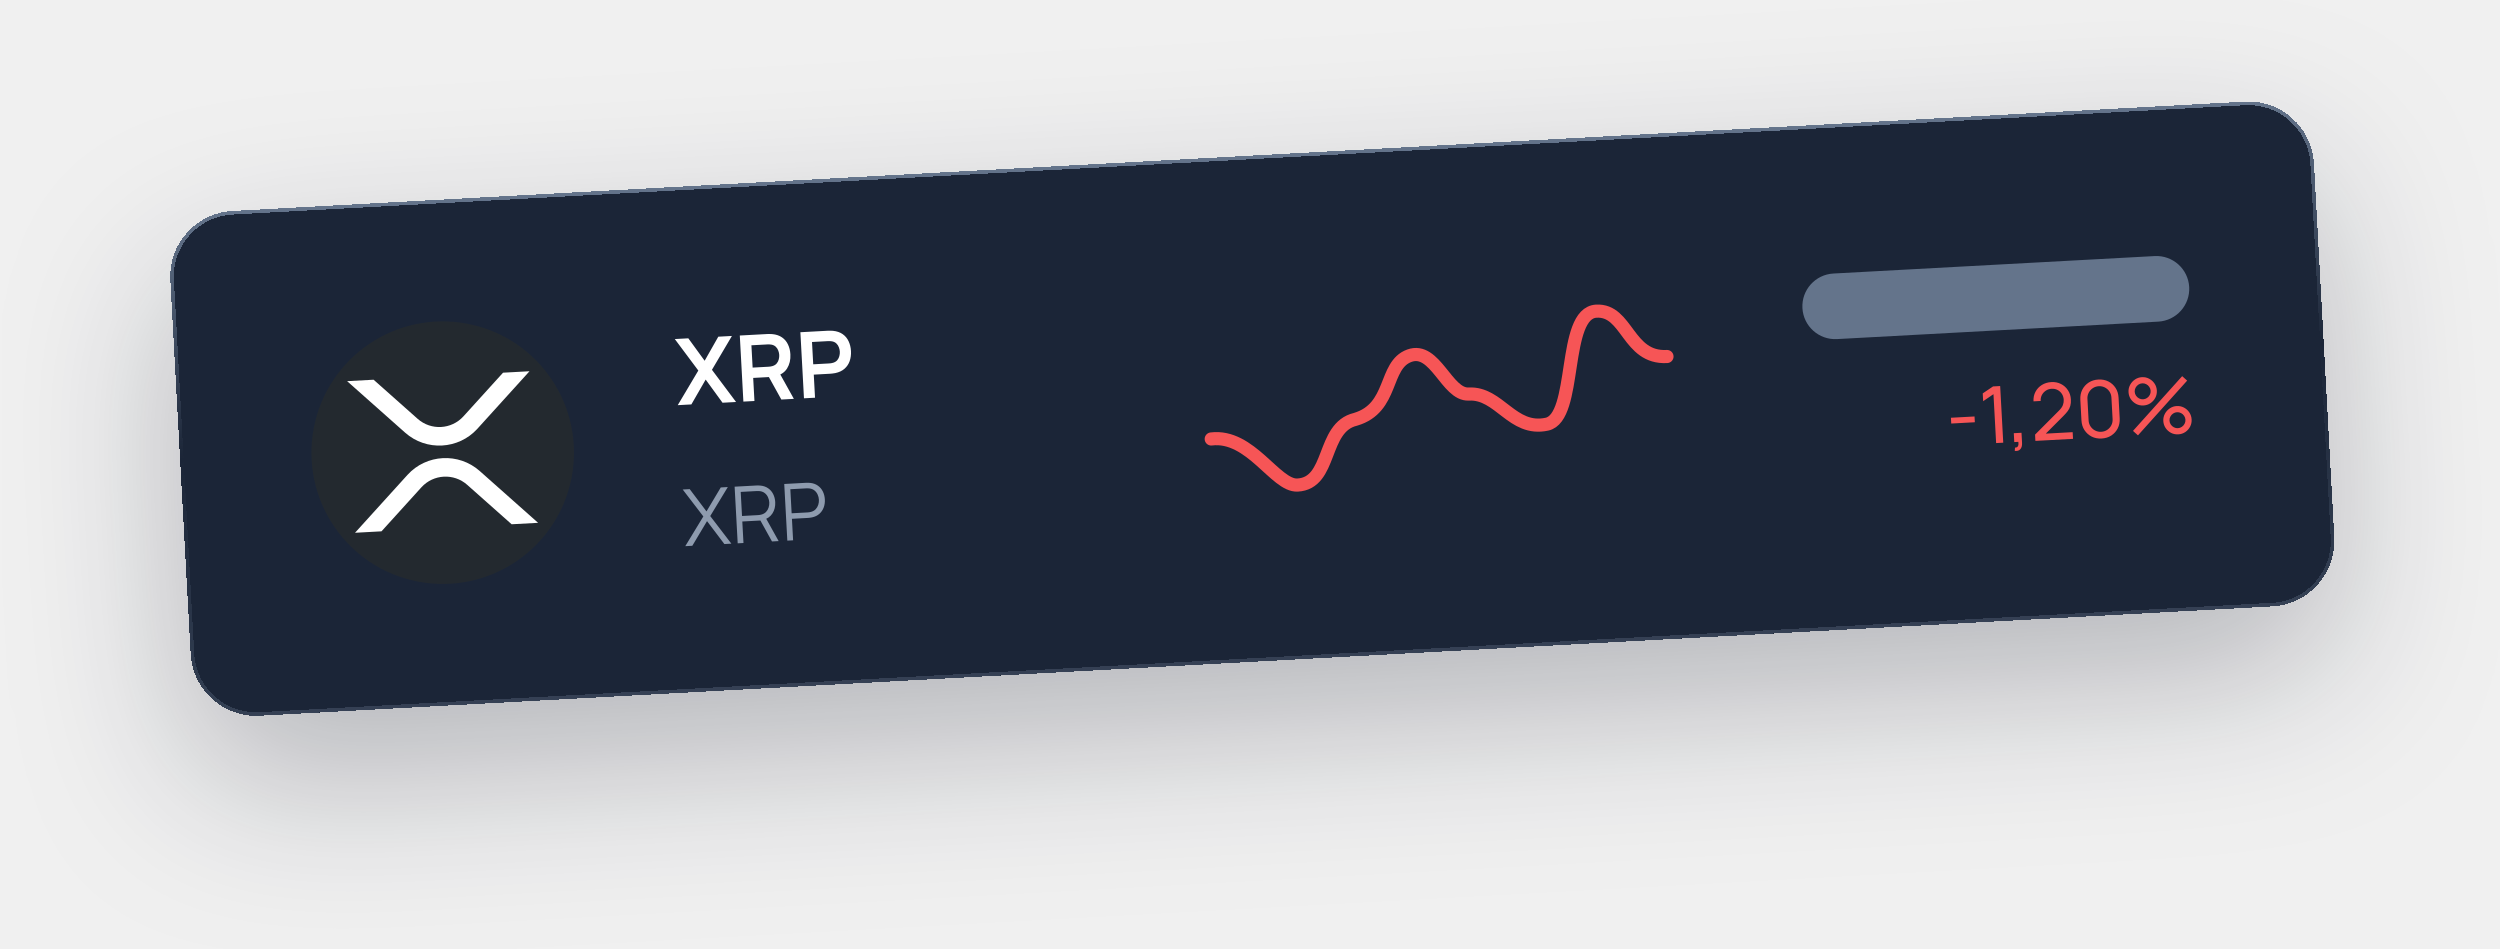
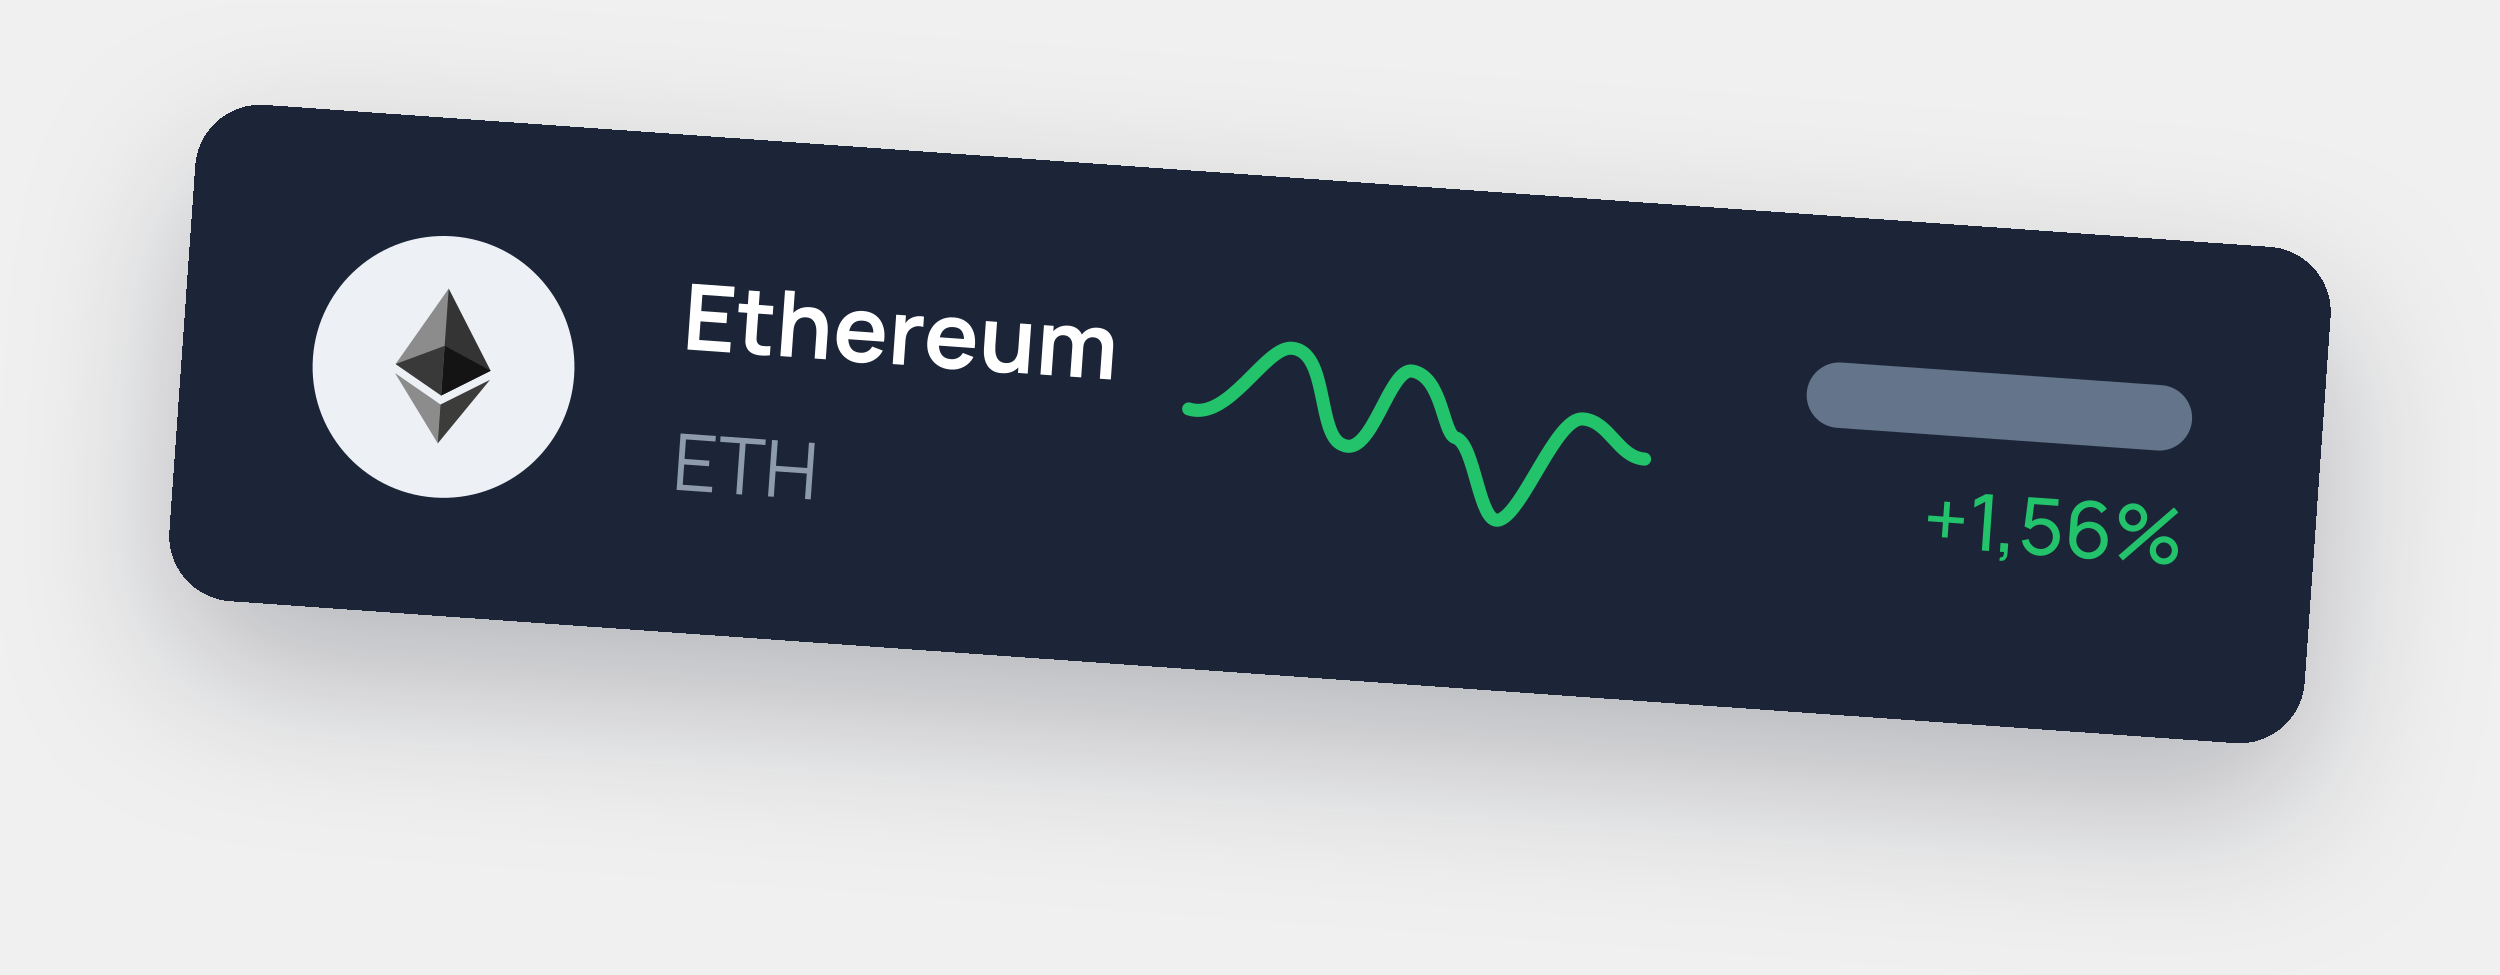
- <svg xmlns="http://www.w3.org/2000/svg" width="348" height="132" viewBox="0 0 348 132" fill="none">
-   <g filter="url(#filter0_d_5100_42221)">
-     <rect x="23.215" y="29.863" width="298.836" height="70.368" rx="9.139" transform="rotate(-3.11 23.2148 29.8625)" fill="#1B2537" shape-rendering="crispEdges" />
-     <rect x="23.478" y="30.099" width="298.336" height="69.868" rx="8.889" transform="rotate(-3.11 23.478 30.0986)" stroke="url(#paint0_linear_5100_42221)" stroke-width="0.5" shape-rendering="crispEdges" />
-     <path d="M79.569 66.465C77.662 76.374 68.082 82.862 58.17 80.956C48.262 79.049 41.773 69.469 43.681 59.56C45.586 49.65 55.167 43.161 65.076 45.067C74.987 46.974 81.475 56.555 79.569 66.465L79.569 66.465L79.569 66.465Z" fill="#23292F" />
-     <path d="M70.023 51.878L73.706 51.678L66.453 59.683C63.826 62.58 59.326 62.825 56.398 60.229L48.318 53.057L52.004 52.857L58.141 58.305C60.001 59.949 62.837 59.795 64.508 57.959L70.023 51.878Z" fill="white" />
-     <path d="M53.104 73.961L49.418 74.162L56.718 66.107C59.345 63.209 63.846 62.965 66.773 65.56L74.903 72.777L71.219 72.977L65.03 67.484C63.17 65.841 60.334 65.995 58.663 67.83L53.104 73.961Z" fill="white" />
-     <path d="M94.341 56.399L97.206 51.58L93.931 47.196L95.815 47.094L98.087 50.218L99.987 46.867L101.884 46.764L99.103 51.477L102.46 55.958L100.576 56.06L98.229 52.837L96.239 56.296L94.341 56.399ZM103.479 55.903L102.98 46.704L106.78 46.498C106.87 46.493 106.985 46.491 107.126 46.492C107.267 46.489 107.397 46.494 107.518 46.509C108.054 46.561 108.502 46.714 108.862 46.968C109.226 47.221 109.503 47.552 109.691 47.961C109.884 48.364 109.994 48.82 110.022 49.327C110.063 50.076 109.908 50.731 109.558 51.293C109.209 51.85 108.645 52.214 107.869 52.384L107.214 52.477L104.844 52.606L105.019 55.819L103.479 55.903ZM108.762 55.616L106.744 51.971L108.291 51.541L110.506 55.521L108.762 55.616ZM104.766 51.169L106.963 51.049C107.049 51.045 107.144 51.035 107.25 51.021C107.356 51.007 107.453 50.984 107.541 50.954C107.793 50.876 107.987 50.752 108.123 50.583C108.264 50.413 108.358 50.224 108.406 50.017C108.459 49.809 108.48 49.607 108.47 49.411C108.459 49.215 108.416 49.017 108.341 48.816C108.27 48.61 108.156 48.431 107.998 48.277C107.844 48.123 107.638 48.021 107.379 47.971C107.288 47.95 107.19 47.941 107.083 47.942C106.976 47.94 106.88 47.94 106.795 47.945L104.597 48.064L104.766 51.169ZM111.913 55.444L111.413 46.246L115.214 46.04C115.303 46.035 115.419 46.033 115.56 46.034C115.7 46.03 115.831 46.036 115.951 46.051C116.488 46.103 116.936 46.256 117.296 46.51C117.66 46.763 117.936 47.094 118.125 47.502C118.318 47.906 118.428 48.361 118.456 48.868C118.483 49.371 118.423 49.835 118.275 50.262C118.127 50.684 117.886 51.041 117.552 51.333C117.221 51.624 116.795 51.824 116.271 51.934C116.153 51.958 116.021 51.977 115.877 51.994C115.737 52.01 115.624 52.02 115.539 52.025L113.278 52.148L113.452 55.361L111.913 55.444ZM113.2 50.711L115.397 50.591C115.482 50.587 115.578 50.577 115.684 50.563C115.79 50.548 115.887 50.526 115.975 50.496C116.227 50.418 116.421 50.294 116.557 50.125C116.697 49.955 116.792 49.766 116.84 49.558C116.893 49.35 116.914 49.148 116.903 48.953C116.893 48.757 116.85 48.558 116.775 48.357C116.704 48.152 116.59 47.972 116.432 47.819C116.278 47.665 116.072 47.563 115.813 47.513C115.722 47.492 115.623 47.482 115.517 47.484C115.41 47.481 115.314 47.482 115.228 47.487L113.031 47.606L113.2 50.711Z" fill="white" />
-     <path d="M95.389 76.027L97.905 71.887L95.032 68.139L96.007 68.086L98.344 71.188L100.332 67.851L101.312 67.797L98.863 71.835L101.806 75.678L100.832 75.731L98.418 72.54L96.37 75.973L95.389 76.027ZM102.687 75.63L102.259 67.746L105.303 67.581C105.38 67.576 105.466 67.575 105.561 67.578C105.66 67.576 105.759 67.581 105.858 67.594C106.274 67.634 106.631 67.759 106.928 67.97C107.228 68.177 107.461 68.446 107.625 68.778C107.793 69.109 107.888 69.481 107.911 69.894C107.943 70.488 107.814 71.013 107.524 71.469C107.234 71.924 106.8 72.224 106.222 72.368L105.946 72.449L103.329 72.591L103.492 75.586L102.687 75.63ZM107.462 75.371L105.732 72.247L106.488 71.909L108.387 75.32L107.462 75.371ZM103.288 71.825L105.505 71.704C105.571 71.701 105.647 71.693 105.735 71.681C105.822 71.669 105.907 71.652 105.99 71.629C106.257 71.556 106.471 71.432 106.634 71.259C106.8 71.085 106.919 70.883 106.991 70.652C107.066 70.421 107.097 70.183 107.084 69.938C107.071 69.694 107.014 69.461 106.914 69.239C106.818 69.014 106.678 68.824 106.493 68.669C106.313 68.514 106.086 68.415 105.813 68.371C105.728 68.357 105.641 68.351 105.554 68.352C105.466 68.35 105.389 68.35 105.323 68.354L103.106 68.474L103.288 71.825ZM109.595 75.255L109.167 67.371L112.211 67.205C112.288 67.201 112.374 67.2 112.469 67.202C112.568 67.201 112.667 67.206 112.767 67.219C113.182 67.259 113.539 67.384 113.836 67.595C114.136 67.802 114.369 68.071 114.533 68.402C114.701 68.734 114.796 69.106 114.819 69.518C114.841 69.927 114.787 70.305 114.655 70.653C114.524 71 114.321 71.295 114.044 71.537C113.772 71.775 113.433 71.936 113.027 72.021C112.93 72.041 112.832 72.057 112.734 72.07C112.639 72.082 112.553 72.09 112.477 72.094L110.237 72.216L110.4 75.211L109.595 75.255ZM110.196 71.45L112.413 71.329C112.479 71.326 112.555 71.318 112.643 71.306C112.73 71.294 112.815 71.276 112.898 71.253C113.165 71.18 113.38 71.057 113.542 70.883C113.708 70.71 113.827 70.507 113.899 70.276C113.974 70.045 114.005 69.808 113.992 69.563C113.979 69.319 113.922 69.085 113.822 68.864C113.726 68.638 113.586 68.448 113.402 68.294C113.221 68.139 112.994 68.039 112.721 67.996C112.636 67.982 112.55 67.976 112.462 67.977C112.374 67.974 112.297 67.975 112.231 67.978L110.014 68.099L110.196 71.45Z" fill="#8E9BAE" />
-     <path d="M168.602 61.105C174.084 60.416 177.545 67.676 180.603 67.521C185.496 67.272 183.915 59.491 188.691 58.367C194.041 56.78 192.575 50.832 196.183 49.516C199.791 48.199 201.388 55.017 204.445 54.851C208.726 54.619 210.48 60.093 215.329 59.046C219.642 58.116 217.401 43.567 222.217 43.312C226.563 43.083 226.541 49.926 232.044 49.627" stroke="#F65556" stroke-width="1.828" stroke-linecap="round" />
-     <rect x="250.649" y="38.323" width="53.919" height="9.139" rx="4.569" transform="rotate(-3.11 250.649 38.3232)" fill="#64748B" />
-     <path d="M271.613 58.956L271.569 58.151L274.854 57.973L274.898 58.778L271.613 58.956ZM277.861 61.675L277.491 54.87L276.056 55.848L275.997 54.759L277.432 53.791L278.423 53.737L278.852 61.621L277.861 61.675ZM280.454 62.764L280.489 62.307C280.643 62.309 280.757 62.274 280.83 62.2C280.902 62.127 280.947 62.029 280.962 61.908C280.977 61.786 280.974 61.653 280.951 61.507L280.387 61.538L280.32 60.301L281.393 60.242L281.469 61.644C281.49 62.027 281.411 62.321 281.232 62.525C281.056 62.728 280.797 62.808 280.454 62.764ZM283.325 61.373L283.283 60.497L286.611 57.158C286.888 56.88 287.07 56.621 287.156 56.382C287.245 56.139 287.283 55.894 287.27 55.645C287.253 55.342 287.169 55.072 287.017 54.835C286.865 54.598 286.665 54.415 286.416 54.286C286.171 54.157 285.897 54.1 285.594 54.116C285.28 54.133 285.005 54.224 284.769 54.386C284.532 54.546 284.349 54.752 284.22 55.004C284.095 55.256 284.042 55.526 284.061 55.814L283.064 55.868C283.037 55.372 283.129 54.928 283.338 54.536C283.547 54.14 283.843 53.824 284.225 53.587C284.611 53.346 285.056 53.212 285.56 53.185C286.049 53.158 286.493 53.248 286.892 53.453C287.291 53.654 287.613 53.943 287.856 54.318C288.104 54.688 288.24 55.117 288.267 55.602C288.285 55.945 288.258 56.245 288.184 56.502C288.114 56.758 287.995 56.999 287.828 57.224C287.66 57.445 287.448 57.684 287.191 57.94L284.426 60.709L284.282 60.387L288.514 60.157L288.565 61.088L283.325 61.373ZM292.545 61.042C292.034 61.07 291.571 60.98 291.157 60.772C290.747 60.56 290.414 60.261 290.159 59.876C289.907 59.487 289.767 59.037 289.739 58.526L289.582 55.635C289.555 55.124 289.645 54.661 289.853 54.248C290.065 53.833 290.363 53.5 290.749 53.249C291.138 52.997 291.588 52.857 292.099 52.83C292.61 52.802 293.072 52.892 293.486 53.1C293.9 53.308 294.233 53.607 294.485 53.996C294.737 54.385 294.876 54.835 294.904 55.346L295.061 58.237C295.089 58.748 294.999 59.21 294.791 59.624C294.582 60.035 294.284 60.367 293.895 60.623C293.506 60.875 293.056 61.014 292.545 61.042ZM292.494 60.106C292.804 60.089 293.081 59.999 293.325 59.836C293.569 59.672 293.759 59.461 293.895 59.201C294.03 58.937 294.09 58.652 294.073 58.345L293.91 55.34C293.893 55.029 293.803 54.752 293.64 54.508C293.476 54.265 293.265 54.075 293.005 53.939C292.745 53.803 292.459 53.743 292.149 53.76C291.843 53.777 291.566 53.867 291.318 54.031C291.075 54.194 290.885 54.406 290.749 54.666C290.613 54.925 290.553 55.211 290.57 55.521L290.733 58.527C290.75 58.833 290.84 59.11 291.004 59.358C291.167 59.602 291.379 59.791 291.639 59.927C291.902 60.063 292.187 60.123 292.494 60.106ZM297.606 60.602L296.913 59.981L303.758 52.361L304.451 52.982L297.606 60.602ZM303.21 60.463C302.849 60.482 302.514 60.413 302.205 60.254C301.9 60.091 301.649 59.867 301.454 59.581C301.259 59.291 301.152 58.964 301.132 58.599C301.113 58.241 301.186 57.908 301.352 57.598C301.519 57.289 301.746 57.037 302.036 56.842C302.326 56.647 302.646 56.54 302.996 56.521C303.357 56.501 303.693 56.572 304.002 56.735C304.31 56.894 304.561 57.118 304.752 57.408C304.947 57.694 305.054 58.02 305.074 58.385C305.094 58.75 305.023 59.087 304.86 59.396C304.701 59.701 304.477 59.951 304.187 60.146C303.897 60.338 303.572 60.443 303.21 60.463ZM303.164 59.603C303.364 59.592 303.546 59.531 303.708 59.42C303.874 59.308 304.002 59.166 304.091 58.993C304.184 58.819 304.225 58.632 304.215 58.431C304.204 58.231 304.143 58.049 304.031 57.887C303.923 57.72 303.781 57.593 303.604 57.504C303.431 57.41 303.243 57.369 303.043 57.38C302.842 57.391 302.66 57.452 302.498 57.564C302.336 57.671 302.208 57.814 302.115 57.991C302.022 58.164 301.981 58.351 301.992 58.552C302.003 58.753 302.064 58.934 302.175 59.097C302.286 59.259 302.429 59.387 302.602 59.48C302.776 59.573 302.963 59.614 303.164 59.603ZM298.368 56.443C298.007 56.462 297.672 56.393 297.363 56.234C297.054 56.071 296.802 55.847 296.607 55.561C296.415 55.271 296.31 54.944 296.29 54.579C296.271 54.221 296.344 53.888 296.51 53.578C296.676 53.269 296.904 53.017 297.194 52.822C297.483 52.627 297.803 52.52 298.154 52.501C298.515 52.481 298.849 52.552 299.154 52.715C299.463 52.874 299.715 53.098 299.91 53.388C300.105 53.674 300.212 53.999 300.232 54.364C300.252 54.73 300.181 55.066 300.018 55.376C299.855 55.681 299.629 55.931 299.339 56.126C299.053 56.318 298.729 56.423 298.368 56.443ZM298.321 55.583C298.522 55.572 298.704 55.511 298.866 55.4C299.032 55.288 299.16 55.146 299.249 54.972C299.342 54.799 299.383 54.612 299.372 54.411C299.362 54.21 299.3 54.029 299.189 53.867C299.081 53.7 298.939 53.573 298.762 53.483C298.588 53.39 298.401 53.349 298.201 53.36C298 53.371 297.818 53.432 297.656 53.543C297.493 53.651 297.366 53.794 297.273 53.971C297.18 54.144 297.139 54.331 297.15 54.532C297.16 54.733 297.222 54.914 297.333 55.077C297.444 55.239 297.587 55.367 297.76 55.46C297.934 55.553 298.121 55.594 298.321 55.583Z" fill="#F65556" />
+ <svg xmlns="http://www.w3.org/2000/svg" width="349" height="136" viewBox="0 0 349 136" fill="none">
+   <g filter="url(#filter0_d_4140_74220)">
+     <rect x="27.905" y="14" width="298.836" height="69.454" rx="9.139" transform="rotate(4.05 27.9053 14)" fill="#1B2537" shape-rendering="crispEdges" />
+     <circle cx="61.916" cy="51.222" r="18.277" transform="rotate(4.05 61.9163 51.2221)" fill="#EDF0F4" />
+     <path d="M62.641 40.28L62.461 40.762L61.449 55.056L61.584 55.211L68.497 51.759L62.641 40.28Z" fill="#343434" />
+     <path d="M62.641 40.279L55.226 50.819L61.584 55.211L62.075 48.273L62.641 40.279Z" fill="#8C8C8C" />
+     <path d="M61.495 56.467L61.406 56.561L61.045 61.653L61.11 61.898L68.412 53.017L61.495 56.467Z" fill="#3C3C3B" />
+     <path d="M61.11 61.897L61.495 56.467L55.137 52.077L61.11 61.897Z" fill="#8C8C8C" />
+     <path d="M61.584 55.211L68.497 51.759L62.075 48.273L61.584 55.211Z" fill="#141414" />
+     <path d="M55.226 50.819L61.584 55.211L62.075 48.273L55.226 50.819Z" fill="#393939" />
+     <path d="M95.968 48.793L96.618 39.605L102.553 40.025L102.451 41.467L98.054 41.156L97.894 43.421L101.525 43.678L101.423 45.12L97.792 44.863L97.608 47.46L102.004 47.772L101.902 49.214L95.968 48.793ZM107.472 49.608C107.011 49.661 106.562 49.665 106.125 49.622C105.691 49.582 105.308 49.476 104.974 49.303C104.64 49.125 104.395 48.866 104.24 48.526C104.104 48.217 104.042 47.907 104.056 47.596C104.069 47.285 104.09 46.934 104.117 46.542L104.542 40.55L106.073 40.659L105.655 46.561C105.636 46.838 105.621 47.081 105.61 47.289C105.604 47.498 105.636 47.672 105.708 47.809C105.843 48.075 106.078 48.235 106.412 48.289C106.746 48.342 107.13 48.352 107.564 48.319L107.472 49.608ZM103.07 43.582L103.155 42.376L107.96 42.716L107.875 43.922L103.07 43.582ZM113.721 50.05L113.956 46.732C113.971 46.515 113.974 46.274 113.962 46.008C113.951 45.742 113.899 45.484 113.806 45.234C113.717 44.98 113.569 44.766 113.364 44.593C113.162 44.421 112.878 44.322 112.512 44.296C112.317 44.282 112.121 44.3 111.925 44.35C111.729 44.401 111.547 44.499 111.378 44.645C111.214 44.787 111.076 44.991 110.963 45.257C110.85 45.518 110.779 45.86 110.749 46.281L109.864 45.827C109.906 45.24 110.056 44.716 110.316 44.255C110.579 43.795 110.942 43.441 111.404 43.191C111.867 42.937 112.421 42.833 113.068 42.879C113.579 42.915 113.994 43.03 114.313 43.224C114.633 43.418 114.882 43.653 115.059 43.931C115.236 44.208 115.36 44.499 115.433 44.804C115.505 45.108 115.545 45.395 115.552 45.665C115.563 45.931 115.562 46.147 115.551 46.313L115.278 50.161L113.721 50.05ZM108.942 49.712L109.592 40.523L110.964 40.62L110.622 45.457L110.807 45.47L110.499 49.822L108.942 49.712ZM120.063 50.692C119.365 50.642 118.763 50.448 118.257 50.109C117.751 49.769 117.368 49.321 117.108 48.764C116.853 48.207 116.75 47.58 116.799 46.882C116.852 46.129 117.043 45.486 117.372 44.954C117.7 44.417 118.133 44.014 118.669 43.744C119.206 43.474 119.812 43.363 120.489 43.411C121.203 43.462 121.798 43.673 122.272 44.044C122.75 44.411 123.089 44.908 123.288 45.533C123.488 46.159 123.528 46.882 123.41 47.703L121.885 47.595L121.925 47.033C121.974 46.285 121.881 45.728 121.646 45.366C121.411 45.003 121.014 44.801 120.457 44.762C119.827 44.717 119.346 44.88 119.012 45.25C118.678 45.615 118.485 46.172 118.432 46.921C118.382 47.618 118.497 48.17 118.776 48.574C119.055 48.979 119.489 49.202 120.076 49.243C120.454 49.27 120.786 49.21 121.07 49.064C121.358 48.913 121.588 48.684 121.76 48.375L123.246 48.942C122.938 49.544 122.496 49.998 121.918 50.304C121.345 50.609 120.727 50.739 120.063 50.692ZM117.916 47.314L117.999 46.153L122.74 46.488L122.658 47.65L117.916 47.314ZM124.621 50.822L125.109 43.931L126.468 44.027L126.349 45.705L126.198 45.476C126.3 45.253 126.427 45.052 126.581 44.875C126.739 44.694 126.922 44.548 127.131 44.439C127.309 44.337 127.503 44.26 127.712 44.211C127.925 44.158 128.14 44.132 128.358 44.135C128.576 44.133 128.786 44.157 128.988 44.205L128.887 45.641C128.687 45.567 128.452 45.531 128.182 45.533C127.917 45.536 127.674 45.594 127.452 45.706C127.231 45.806 127.046 45.94 126.897 46.109C126.753 46.279 126.641 46.476 126.561 46.701C126.481 46.922 126.432 47.164 126.413 47.428L126.165 50.931L124.621 50.822ZM132.713 51.587C132.015 51.538 131.413 51.344 130.907 51.004C130.401 50.665 130.018 50.217 129.758 49.66C129.503 49.103 129.4 48.476 129.449 47.778C129.502 47.025 129.693 46.382 130.022 45.85C130.35 45.313 130.783 44.91 131.319 44.64C131.856 44.37 132.462 44.259 133.139 44.307C133.853 44.357 134.448 44.568 134.922 44.94C135.4 45.307 135.739 45.803 135.938 46.429C136.138 47.054 136.179 47.778 136.061 48.599L134.535 48.491L134.575 47.929C134.624 47.18 134.531 46.624 134.296 46.261C134.061 45.898 133.664 45.697 133.107 45.658C132.478 45.613 131.996 45.776 131.662 46.145C131.328 46.511 131.135 47.068 131.082 47.816C131.032 48.514 131.147 49.065 131.426 49.47C131.706 49.874 132.139 50.097 132.726 50.139C133.104 50.166 133.436 50.106 133.72 49.959C134.008 49.809 134.238 49.579 134.41 49.271L135.896 49.838C135.588 50.44 135.146 50.894 134.568 51.199C133.995 51.505 133.377 51.635 132.713 51.587ZM130.566 48.21L130.649 47.048L135.39 47.384L135.308 48.545L130.566 48.21ZM139.841 52.099C139.331 52.062 138.915 51.948 138.596 51.754C138.276 51.56 138.027 51.325 137.85 51.047C137.673 50.769 137.549 50.478 137.476 50.174C137.404 49.87 137.362 49.584 137.351 49.319C137.344 49.049 137.347 48.831 137.359 48.665L137.631 44.817L139.188 44.927L138.953 48.246C138.938 48.458 138.936 48.7 138.947 48.97C138.958 49.236 139.008 49.496 139.097 49.75C139.19 50 139.338 50.212 139.539 50.384C139.745 50.557 140.031 50.656 140.397 50.682C140.592 50.696 140.788 50.678 140.984 50.628C141.18 50.577 141.36 50.481 141.524 50.339C141.693 50.193 141.833 49.986 141.946 49.721C142.059 49.455 142.13 49.114 142.16 48.697L143.045 49.151C143.003 49.738 142.851 50.262 142.587 50.722C142.328 51.182 141.967 51.539 141.504 51.793C141.042 52.043 140.488 52.144 139.841 52.099ZM142.108 52.06L142.259 49.923L142.074 49.91L142.41 45.156L143.955 45.265L143.467 52.157L142.108 52.06ZM153.536 52.87L153.832 48.683C153.866 48.211 153.775 47.835 153.559 47.555C153.344 47.27 153.037 47.114 152.637 47.085C152.39 47.068 152.165 47.11 151.961 47.211C151.758 47.307 151.591 47.462 151.46 47.675C151.33 47.884 151.254 48.14 151.233 48.442L150.579 47.991C150.608 47.515 150.744 47.103 150.987 46.757C151.234 46.407 151.552 46.143 151.94 45.965C152.329 45.787 152.753 45.715 153.213 45.747C153.974 45.801 154.541 46.072 154.912 46.56C155.289 47.044 155.45 47.659 155.398 48.403L155.074 52.978L153.536 52.87ZM145.247 52.283L145.735 45.391L147.094 45.487L146.943 47.625L147.134 47.638L146.797 52.392L145.247 52.283ZM149.401 52.577L149.696 48.41C149.73 47.929 149.639 47.547 149.424 47.262C149.209 46.977 148.9 46.821 148.496 46.792C148.104 46.764 147.78 46.876 147.523 47.127C147.27 47.379 147.128 47.719 147.098 48.149L146.441 47.641C146.473 47.194 146.612 46.8 146.858 46.458C147.105 46.116 147.423 45.857 147.811 45.679C148.205 45.497 148.635 45.423 149.103 45.456C149.618 45.493 150.04 45.634 150.369 45.879C150.702 46.121 150.941 46.437 151.084 46.828C151.232 47.215 151.289 47.644 151.256 48.116L150.932 52.685L149.401 52.577Z" fill="white" />
+     <path d="M94.452 68.391L95.01 60.515L99.932 60.863L99.877 61.634L95.759 61.343L95.566 64.067L99.028 64.312L98.974 65.083L95.511 64.838L95.311 67.676L99.429 67.968L99.374 68.739L94.452 68.391ZM102.785 68.981L103.288 61.876L100.537 61.681L100.592 60.91L106.898 61.356L106.844 62.127L104.093 61.933L103.589 69.038L102.785 68.981ZM107.218 69.295L107.775 61.418L108.579 61.475L108.328 65.025L112.682 65.333L112.933 61.784L113.732 61.84L113.174 69.716L112.375 69.66L112.627 66.105L108.273 65.796L108.022 69.352L107.218 69.295Z" fill="#8E9BAE" />
+     <path d="M165.943 57.087C171.518 58.864 176.592 48.348 180.32 48.612C185.539 48.981 183.79 60.744 187.44 62.107C191.513 64.049 193.914 51.184 197.195 51.805C201.414 52.604 201.389 60.582 203.187 61.106C205.98 61.92 206.433 73.478 209.307 72.578C212.644 71.532 217.222 58.219 220.95 58.483C224.678 58.747 225.85 63.827 229.579 64.091" stroke="#22C36B" stroke-width="1.828" stroke-linecap="round" />
+     <rect x="252.544" y="50.286" width="53.919" height="9.139" rx="4.569" transform="rotate(4.05 252.544 50.2861)" fill="#64748B" />
+     <path d="M271.082 74.998L271.23 72.909L269.141 72.761L269.198 71.957L271.287 72.105L271.435 70.021L272.239 70.078L272.091 72.162L274.175 72.309L274.118 73.114L272.034 72.966L271.886 75.055L271.082 74.998ZM276.665 76.85L277.146 70.052L275.6 70.844L275.677 69.755L277.222 68.974L278.212 69.044L277.655 76.921L276.665 76.85ZM279.102 78.254L279.194 77.805C279.346 77.826 279.463 77.805 279.545 77.741C279.626 77.678 279.682 77.586 279.713 77.468C279.743 77.349 279.756 77.216 279.752 77.069L279.188 77.029L279.276 75.793L280.348 75.869L280.249 77.269C280.222 77.652 280.106 77.933 279.903 78.113C279.704 78.293 279.436 78.34 279.102 78.254ZM284.661 77.581C284.256 77.553 283.885 77.442 283.546 77.25C283.212 77.057 282.931 76.807 282.704 76.497C282.48 76.185 282.329 75.833 282.251 75.443L283.204 75.257C283.251 75.521 283.352 75.754 283.506 75.955C283.661 76.153 283.845 76.313 284.06 76.434C284.279 76.552 284.511 76.62 284.755 76.637C285.076 76.66 285.369 76.604 285.636 76.469C285.906 76.33 286.124 76.139 286.292 75.894C286.46 75.646 286.554 75.368 286.576 75.062C286.599 74.745 286.54 74.453 286.402 74.187C286.267 73.917 286.075 73.698 285.827 73.53C285.579 73.362 285.301 73.268 284.995 73.246C284.649 73.222 284.346 73.273 284.088 73.402C283.834 73.527 283.628 73.688 283.471 73.886L282.63 73.496L283.163 69.395L287.39 69.694L287.325 70.618L283.567 70.353L284.028 69.978L283.592 73.262L283.399 72.968C283.634 72.75 283.908 72.588 284.219 72.482C284.535 72.376 284.851 72.334 285.168 72.357C285.657 72.391 286.086 72.537 286.456 72.794C286.827 73.048 287.111 73.379 287.309 73.789C287.508 74.195 287.59 74.643 287.555 75.131C287.521 75.616 287.366 76.051 287.089 76.434C286.813 76.814 286.46 77.11 286.031 77.321C285.606 77.529 285.149 77.616 284.661 77.581ZM291.362 78.056C290.862 78.02 290.417 77.868 290.025 77.599C289.638 77.329 289.338 76.978 289.127 76.545C288.92 76.109 288.835 75.629 288.872 75.104L289.057 72.484C289.096 71.933 289.249 71.455 289.516 71.049C289.787 70.639 290.139 70.33 290.571 70.123C291.008 69.912 291.494 69.825 292.03 69.863C292.464 69.894 292.86 70.012 293.22 70.217C293.583 70.418 293.88 70.694 294.112 71.044L293.339 71.638C293.198 71.397 293.007 71.2 292.765 71.048C292.523 70.895 292.256 70.808 291.964 70.788C291.618 70.763 291.304 70.825 291.022 70.974C290.744 71.119 290.519 71.323 290.347 71.586C290.174 71.845 290.077 72.131 290.055 72.444L289.943 74.025L289.747 73.769C290 73.457 290.31 73.216 290.678 73.044C291.045 72.872 291.435 72.8 291.847 72.83C292.336 72.864 292.765 73.01 293.136 73.267C293.509 73.525 293.794 73.858 293.988 74.268C294.187 74.674 294.269 75.121 294.234 75.61C294.199 76.098 294.046 76.533 293.773 76.913C293.501 77.293 293.152 77.587 292.727 77.795C292.305 78.004 291.85 78.091 291.362 78.056ZM291.428 77.115C291.742 77.137 292.034 77.083 292.303 76.952C292.573 76.817 292.791 76.627 292.959 76.382C293.13 76.134 293.227 75.854 293.249 75.54C293.272 75.226 293.215 74.935 293.081 74.665C292.949 74.396 292.76 74.177 292.511 74.009C292.267 73.838 291.988 73.741 291.674 73.719C291.361 73.697 291.069 73.753 290.799 73.888C290.534 74.019 290.315 74.209 290.143 74.457C289.972 74.705 289.875 74.986 289.853 75.299C289.831 75.609 289.886 75.899 290.017 76.169C290.152 76.435 290.342 76.653 290.586 76.825C290.834 76.996 291.115 77.093 291.428 77.115ZM296.357 78.245L295.747 77.542L303.489 70.834L304.099 71.537L296.357 78.245ZM301.935 78.805C301.574 78.779 301.251 78.668 300.964 78.472C300.681 78.272 300.461 78.019 300.303 77.71C300.146 77.399 300.08 77.061 300.106 76.696C300.131 76.339 300.246 76.017 300.449 75.731C300.652 75.445 300.91 75.223 301.222 75.066C301.533 74.908 301.864 74.842 302.214 74.867C302.575 74.892 302.899 75.005 303.185 75.205C303.472 75.401 303.692 75.655 303.846 75.966C304.004 76.274 304.07 76.61 304.044 76.975C304.018 77.34 303.905 77.665 303.705 77.951C303.509 78.234 303.256 78.455 302.944 78.612C302.633 78.766 302.296 78.83 301.935 78.805ZM301.996 77.946C302.197 77.96 302.385 77.922 302.559 77.832C302.738 77.742 302.883 77.617 302.993 77.456C303.107 77.295 303.171 77.115 303.185 76.914C303.199 76.714 303.161 76.526 303.071 76.351C302.985 76.172 302.859 76.028 302.695 75.918C302.535 75.803 302.354 75.739 302.153 75.725C301.953 75.711 301.765 75.749 301.59 75.839C301.415 75.926 301.271 76.051 301.157 76.215C301.043 76.376 300.979 76.556 300.965 76.757C300.95 76.957 300.988 77.145 301.079 77.32C301.169 77.495 301.294 77.64 301.455 77.754C301.615 77.868 301.796 77.932 301.996 77.946ZM297.632 74.212C297.271 74.187 296.947 74.076 296.661 73.88C296.374 73.68 296.152 73.426 295.995 73.118C295.841 72.806 295.777 72.468 295.803 72.104C295.828 71.746 295.942 71.425 296.146 71.139C296.349 70.853 296.607 70.631 296.918 70.473C297.23 70.316 297.561 70.249 297.911 70.274C298.272 70.3 298.594 70.412 298.877 70.612C299.163 70.808 299.385 71.062 299.543 71.374C299.7 71.682 299.766 72.018 299.741 72.383C299.715 72.747 299.602 73.073 299.402 73.359C299.203 73.642 298.947 73.862 298.635 74.019C298.327 74.174 297.993 74.238 297.632 74.212ZM297.693 73.353C297.893 73.368 298.081 73.33 298.256 73.24C298.435 73.15 298.579 73.024 298.69 72.863C298.804 72.703 298.868 72.522 298.882 72.322C298.896 72.121 298.858 71.933 298.768 71.759C298.682 71.58 298.556 71.436 298.392 71.325C298.231 71.211 298.051 71.147 297.85 71.133C297.65 71.119 297.462 71.157 297.287 71.247C297.112 71.334 296.968 71.459 296.853 71.623C296.74 71.784 296.675 71.964 296.661 72.165C296.647 72.365 296.685 72.553 296.775 72.728C296.865 72.903 296.991 73.047 297.151 73.161C297.312 73.275 297.492 73.339 297.693 73.353Z" fill="#22C36B" />
  </g>
  <defs>
-     <filter id="filter0_d_5100_42221" x="0.368" y="-0.058" width="347.907" height="132.171" filterUnits="userSpaceOnUse" color-interpolation-filters="sRGB">
+     <filter id="filter0_d_4140_74220" x="0.153" y="0.292" width="348.689" height="136.08" filterUnits="userSpaceOnUse" color-interpolation-filters="sRGB">
      <feFlood flood-opacity="0" result="BackgroundImageFix" />
      <feColorMatrix in="SourceAlpha" type="matrix" values="0 0 0 0 0 0 0 0 0 0 0 0 0 0 0 0 0 0 127 0" result="hardAlpha" />
      <feOffset dy="9.139" />
      <feGaussianBlur stdDeviation="11.423" />
      <feComposite in2="hardAlpha" operator="out" />
      <feColorMatrix type="matrix" values="0 0 0 0 0.024 0 0 0 0 0.039 0 0 0 0 0.114 0 0 0 0.25 0" />
-       <feBlend mode="normal" in2="BackgroundImageFix" result="effect1_dropShadow_5100_42221" />
-       <feBlend mode="normal" in="SourceGraphic" in2="effect1_dropShadow_5100_42221" result="shape" />
+       <feBlend mode="normal" in2="BackgroundImageFix" result="effect1_dropShadow_4140_74220" />
+       <feBlend mode="normal" in="SourceGraphic" in2="effect1_dropShadow_4140_74220" result="shape" />
    </filter>
-     <linearGradient id="paint0_linear_5100_42221" x1="172.633" y1="29.863" x2="172.633" y2="100.231" gradientUnits="userSpaceOnUse">
-       <stop stop-color="#64748B" />
-       <stop offset="0.485" stop-color="#64748B" stop-opacity="0" />
-       <stop offset="1" stop-color="#64748B" stop-opacity="0.35" />
-     </linearGradient>
  </defs>
</svg>
